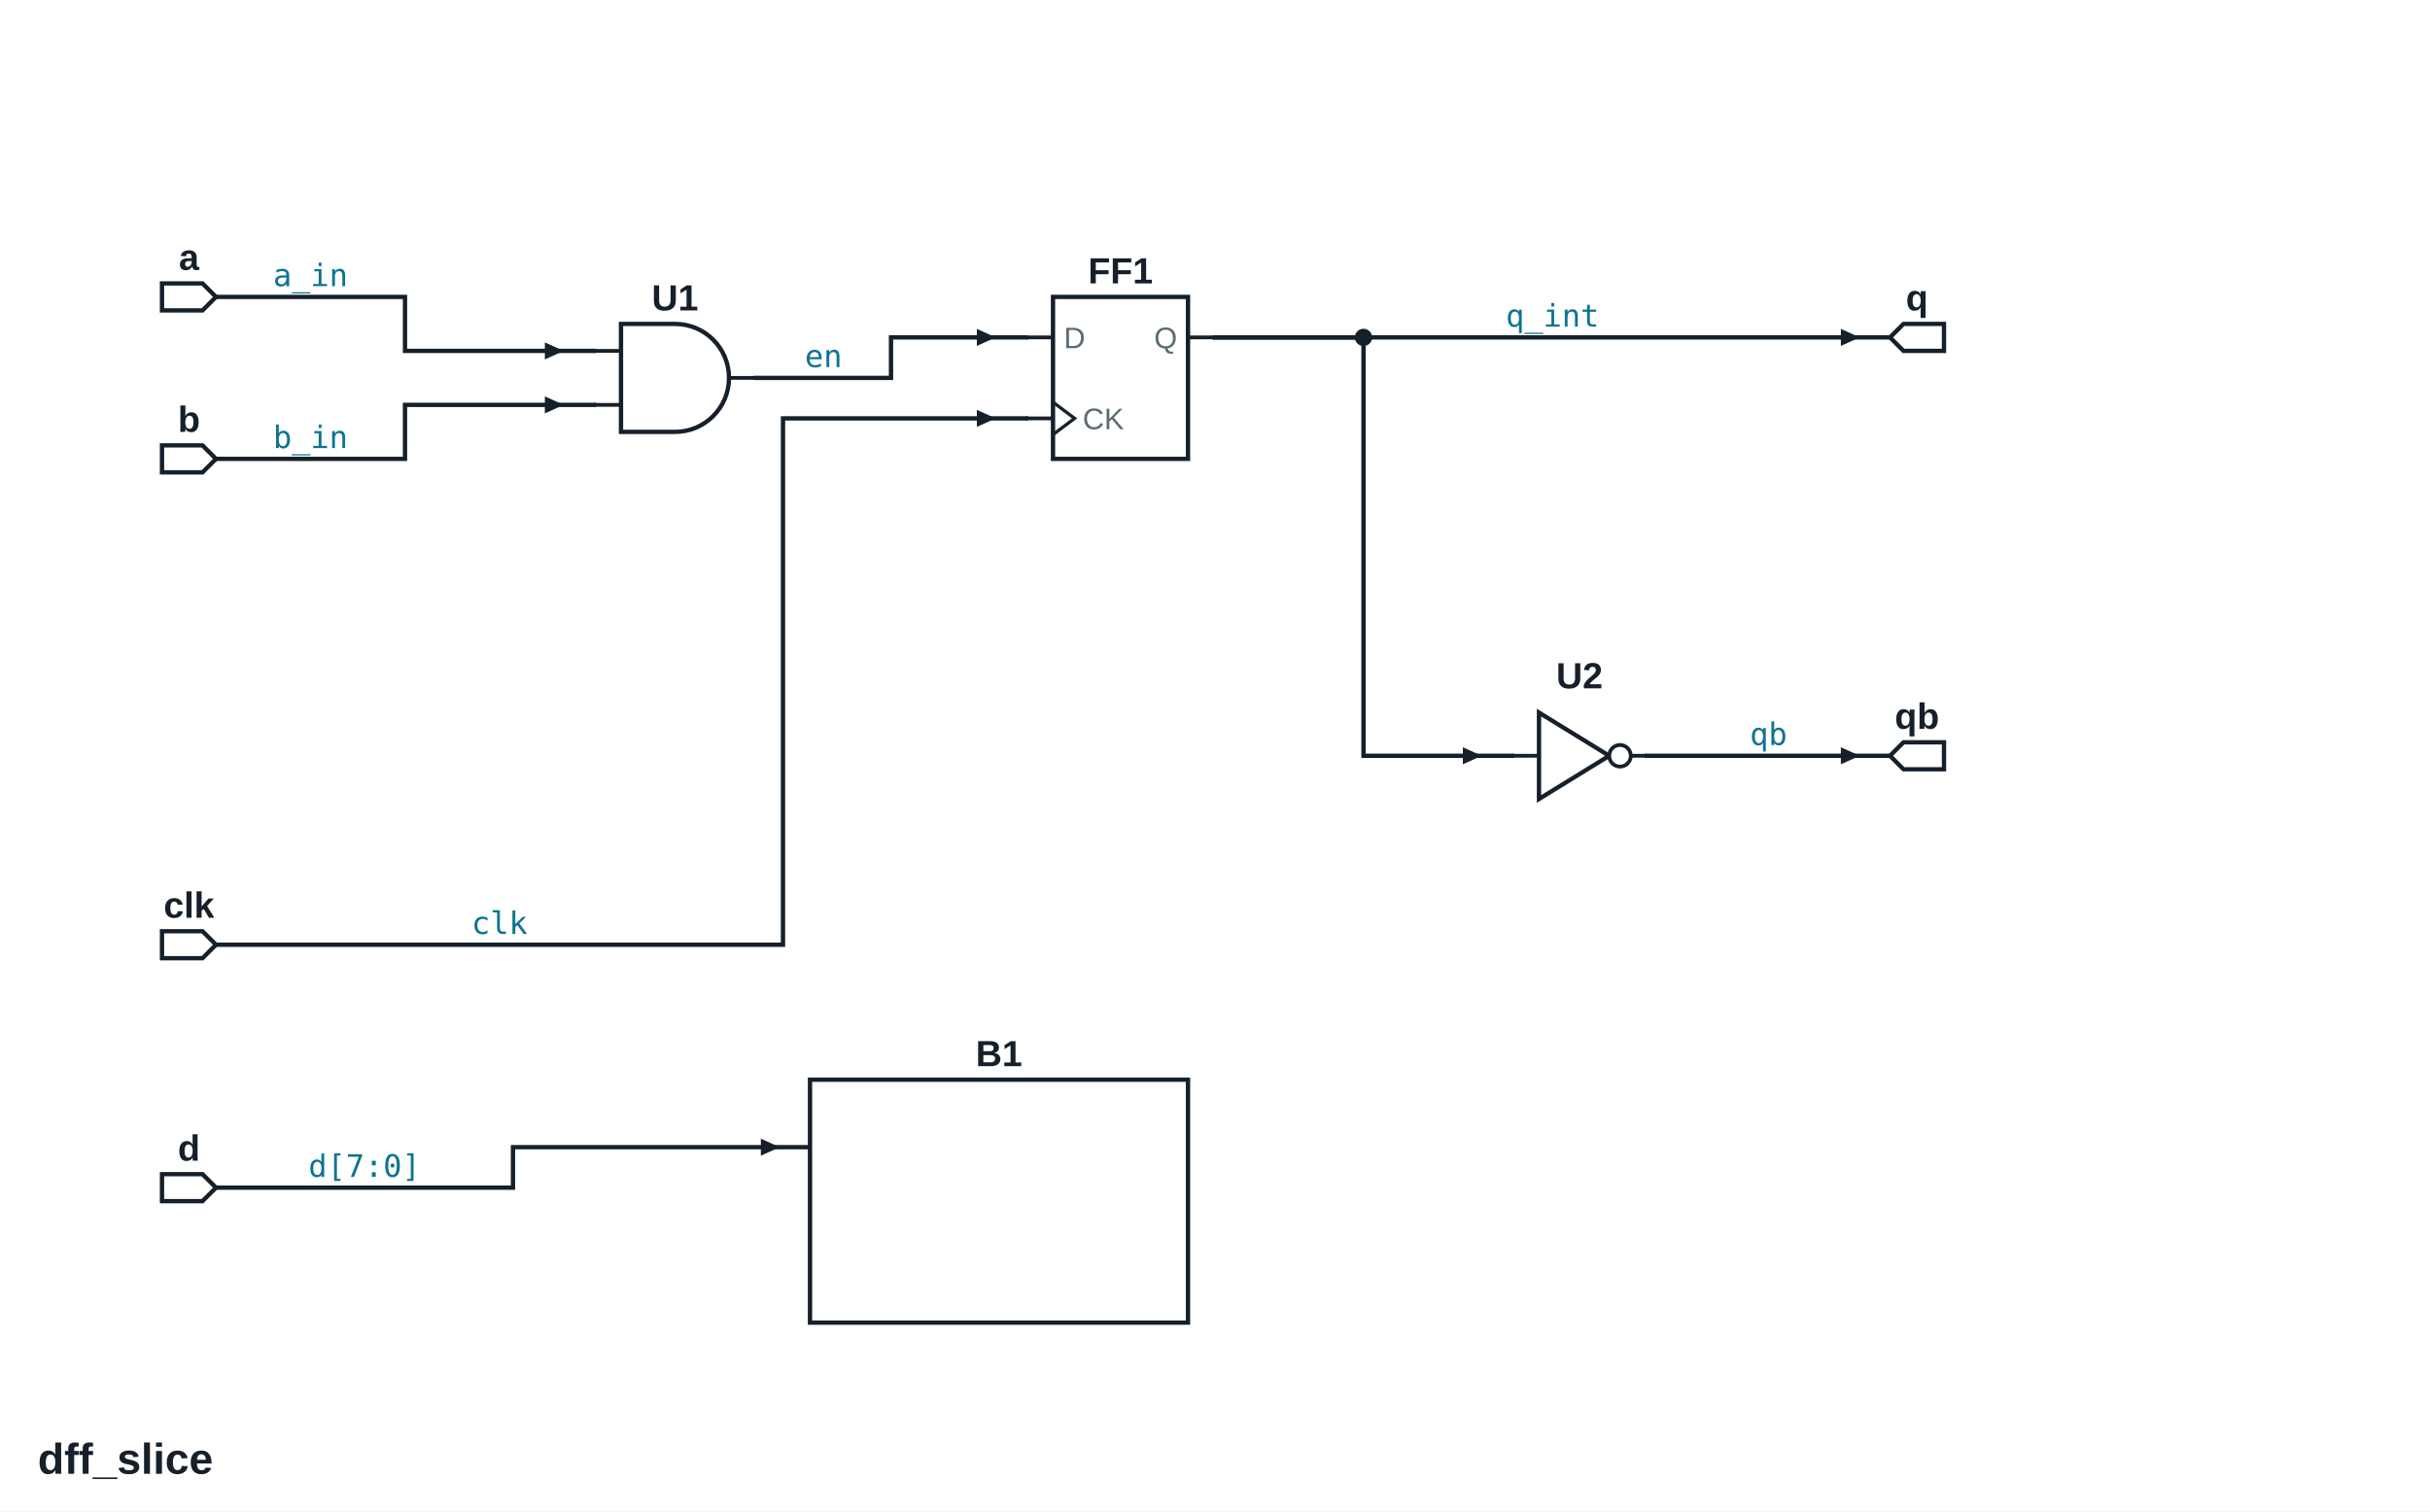
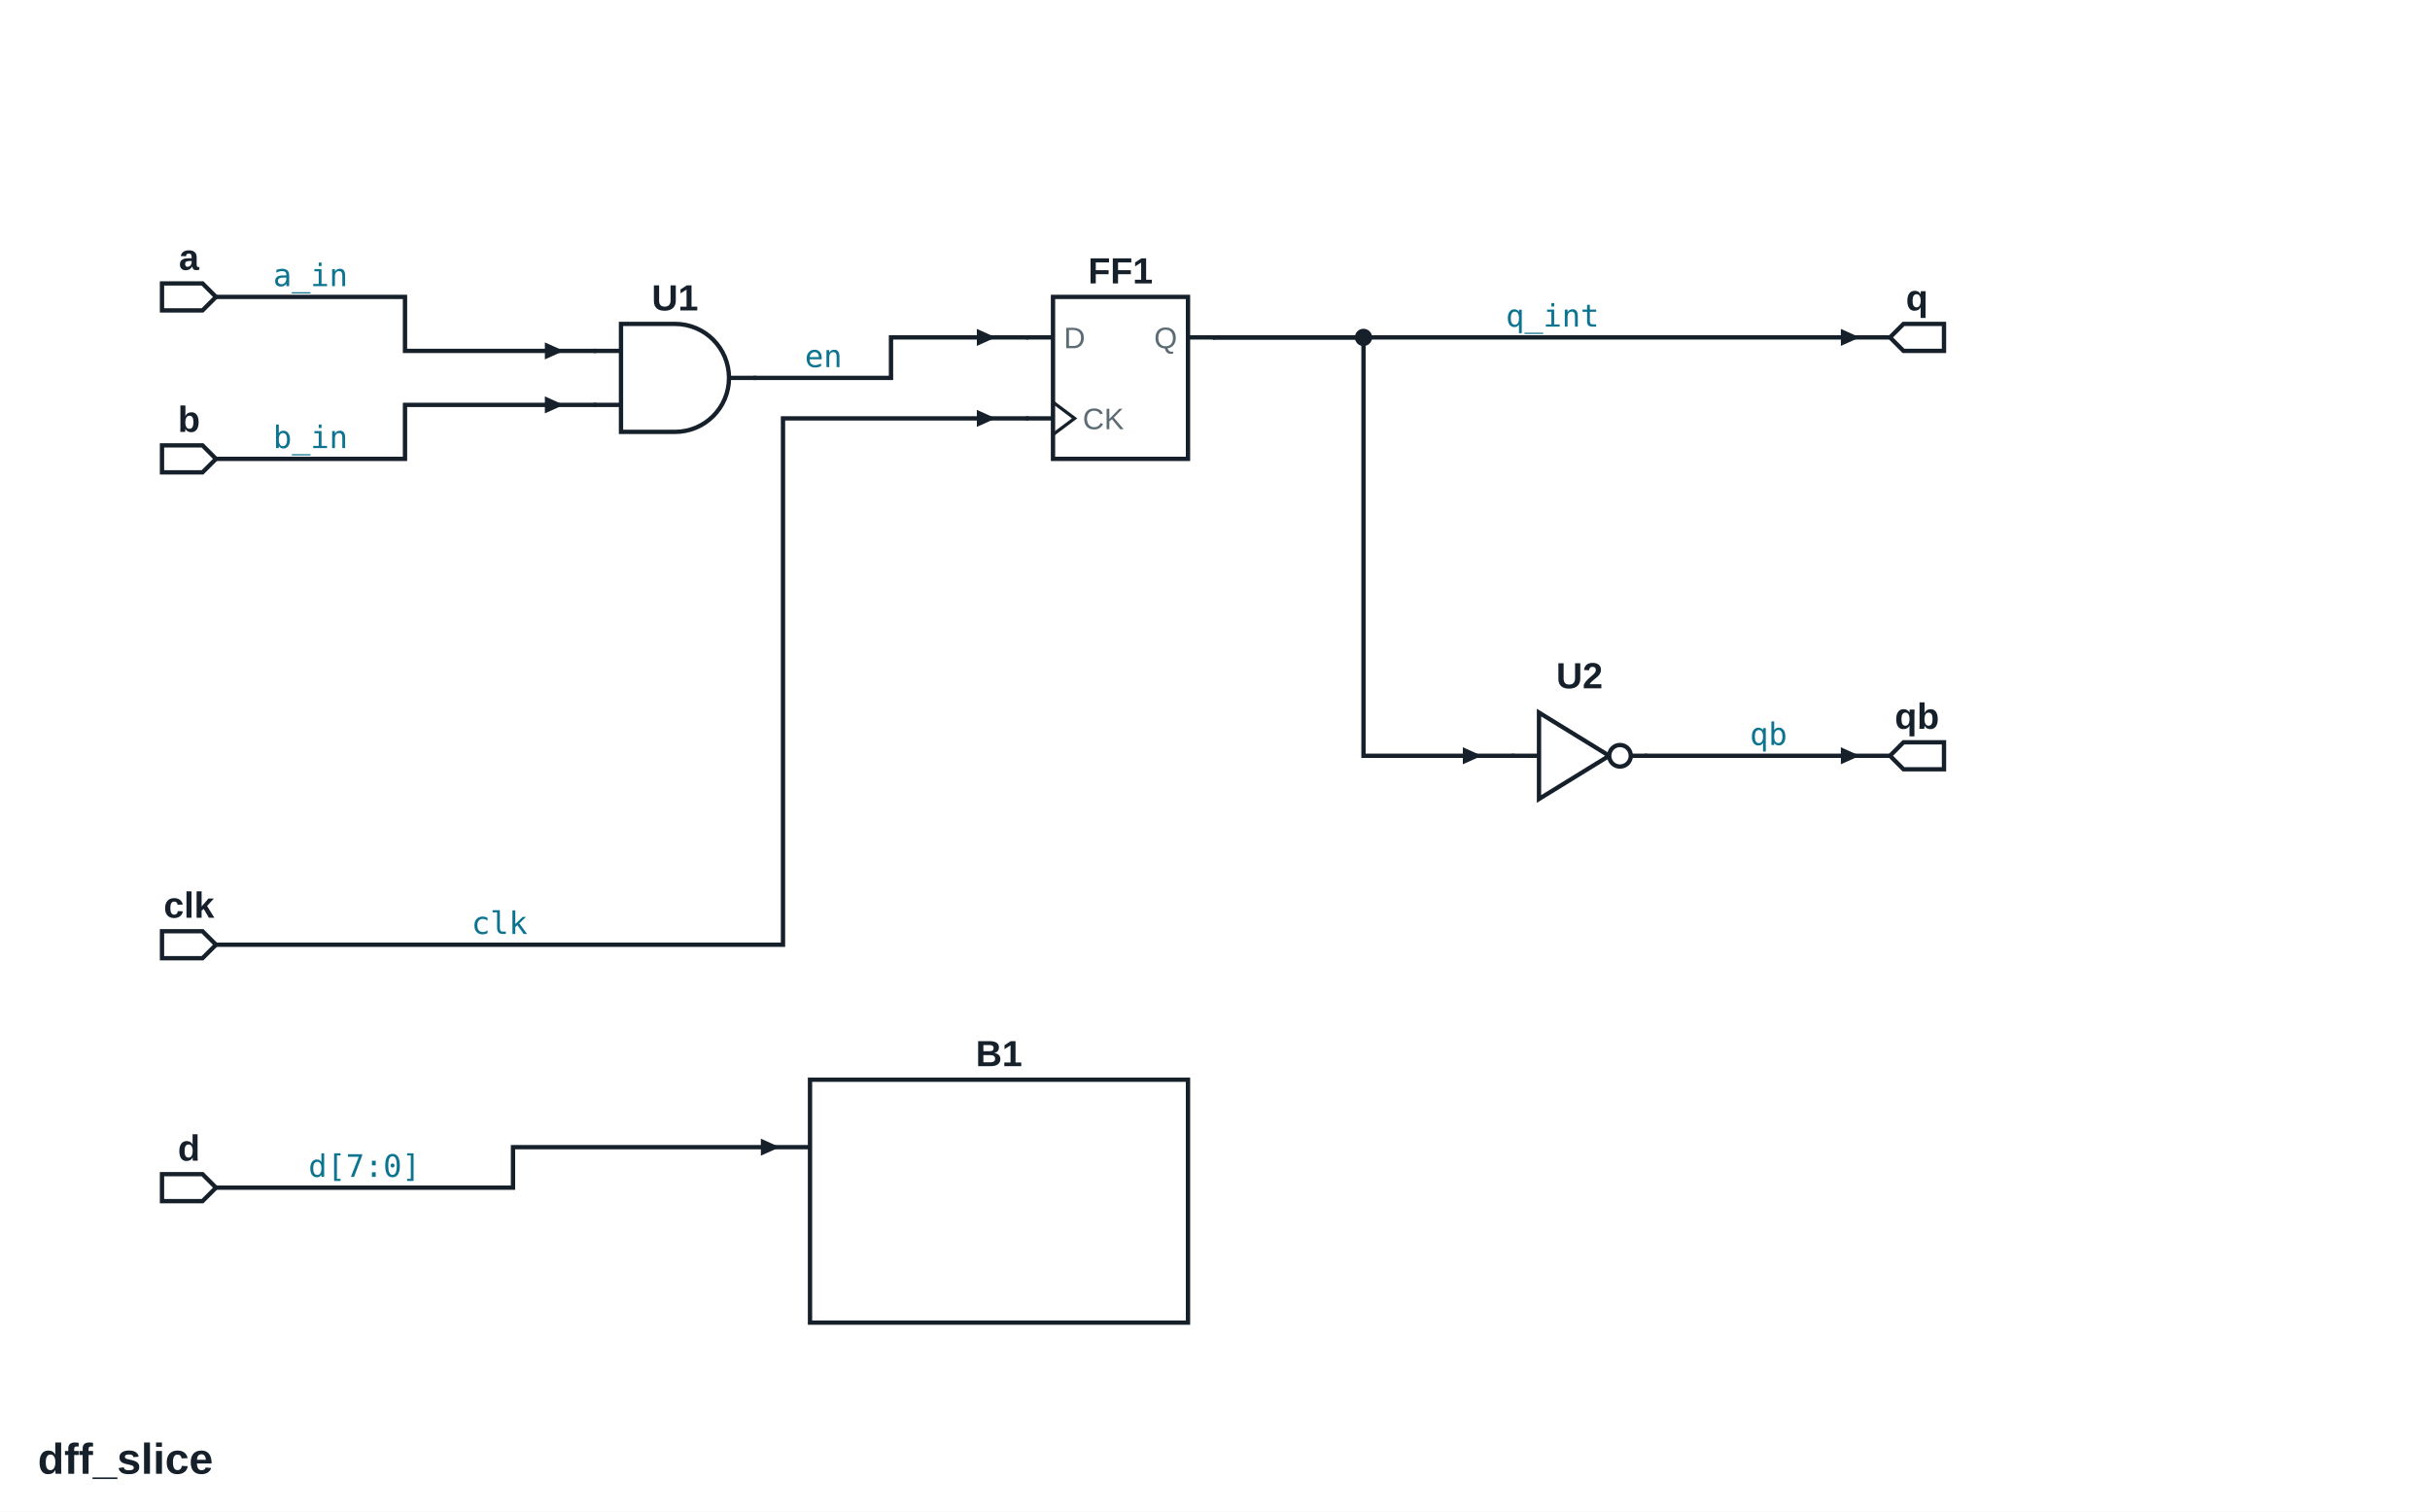
<svg xmlns="http://www.w3.org/2000/svg" width="900" height="560" viewBox="0 0 900 560" font-family="'IBM Plex Sans','IBM Plex Sans Text',Arial,Helvetica,sans-serif">
  <rect x="0" y="0" width="900" height="560" fill="#ffffff" />
  <g class="dl-shapes">
</g>
  <g class="dl-nets">
    <path class="dl-net" data-id="n1" d="M80 110 L150 110 L150 130 L220 130" fill="none" stroke="#16202b" stroke-width="1.6" stroke-linejoin="miter" stroke-linecap="square" />
    <path class="dl-net" data-id="n2" d="M80 170 L150 170 L150 150 L220 150" fill="none" stroke="#16202b" stroke-width="1.6" stroke-linejoin="miter" stroke-linecap="square" />
    <path class="dl-net" data-id="n3" d="M280 140 L330 140 L330 125 L380 125" fill="none" stroke="#16202b" stroke-width="1.6" stroke-linejoin="miter" stroke-linecap="square" />
    <path class="dl-net" data-id="n4" d="M80 350 L290 350 L290 155 L380 155" fill="none" stroke="#16202b" stroke-width="1.6" stroke-linejoin="miter" stroke-linecap="square" />
    <path class="dl-net" data-id="n5" d="M450 125 L700 125" fill="none" stroke="#16202b" stroke-width="1.6" stroke-linejoin="miter" stroke-linecap="square" />
    <path class="dl-net" data-id="n6" d="M450 125 L505 125 L505 280 L560 280" fill="none" stroke="#16202b" stroke-width="1.6" stroke-linejoin="miter" stroke-linecap="square" />
    <path class="dl-net" data-id="n7" d="M610 280 L700 280" fill="none" stroke="#16202b" stroke-width="1.6" stroke-linejoin="miter" stroke-linecap="square" />
    <path class="dl-net" data-id="n8" d="M80 440 L190 440 L190 425 L300 425" fill="none" stroke="#16202b" stroke-width="1.6" stroke-linejoin="miter" stroke-linecap="square" />
    <text x="115" y="106" text-anchor="middle" font-family="'IBM Plex Mono','DejaVu Sans Mono','Courier New',monospace" font-size="11.5" fill="#0d7490">a_in</text>
    <text x="115" y="166" text-anchor="middle" font-family="'IBM Plex Mono','DejaVu Sans Mono','Courier New',monospace" font-size="11.5" fill="#0d7490">b_in</text>
    <text x="305" y="136" text-anchor="middle" font-family="'IBM Plex Mono','DejaVu Sans Mono','Courier New',monospace" font-size="11.5" fill="#0d7490">en</text>
    <text x="185" y="346" text-anchor="middle" font-family="'IBM Plex Mono','DejaVu Sans Mono','Courier New',monospace" font-size="11.5" fill="#0d7490">clk</text>
    <text x="575" y="121" text-anchor="middle" font-family="'IBM Plex Mono','DejaVu Sans Mono','Courier New',monospace" font-size="11.5" fill="#0d7490">q_int</text>
    <text x="655" y="276" text-anchor="middle" font-family="'IBM Plex Mono','DejaVu Sans Mono','Courier New',monospace" font-size="11.5" fill="#0d7490">qb</text>
    <text x="135" y="436" text-anchor="middle" font-family="'IBM Plex Mono','DejaVu Sans Mono','Courier New',monospace" font-size="11.5" fill="#0d7490">d[7:0]</text>
    <polygon points="208.8,130 201.8,133.15 201.8,126.85" fill="#16202b" />
    <polygon points="208.8,150 201.8,153.15 201.8,146.85" fill="#16202b" />
    <polygon points="368.8,125 361.8,128.15 361.8,121.85" fill="#16202b" />
    <polygon points="368.8,155 361.8,158.15 361.8,151.85" fill="#16202b" />
    <polygon points="688.8,125 681.8,128.15 681.8,121.85" fill="#16202b" />
    <polygon points="548.8,280 541.8,283.15 541.8,276.85" fill="#16202b" />
    <polygon points="688.8,280 681.8,283.15 681.8,276.85" fill="#16202b" />
    <polygon points="288.8,425 281.8,428.15 281.8,421.85" fill="#16202b" />
    <circle cx="505" cy="125" r="3.2" fill="#16202b" />
  </g>
  <g class="dl-cells">
    <g class="dl-cell" data-id="pa" data-type="port_in" transform="matrix(1,0,0,1,60,105)">
      <path d="M0 0 H15 L20 5 L15 10 H0 Z" fill="#ffffff" stroke="#16202b" stroke-width="1.6" />
    </g>
    <text x="70" y="100" text-anchor="middle" font-family="'IBM Plex Sans','IBM Plex Sans Text',Arial,Helvetica,sans-serif" font-size="13.5" font-weight="600" fill="#16202b">a</text>
    <g class="dl-cell" data-id="pb" data-type="port_in" transform="matrix(1,0,0,1,60,165)">
      <path d="M0 0 H15 L20 5 L15 10 H0 Z" fill="#ffffff" stroke="#16202b" stroke-width="1.6" />
    </g>
    <text x="70" y="160" text-anchor="middle" font-family="'IBM Plex Sans','IBM Plex Sans Text',Arial,Helvetica,sans-serif" font-size="13.5" font-weight="600" fill="#16202b">b</text>
    <g class="dl-cell" data-id="pclk" data-type="port_in" transform="matrix(1,0,0,1,60,345)">
      <path d="M0 0 H15 L20 5 L15 10 H0 Z" fill="#ffffff" stroke="#16202b" stroke-width="1.6" />
    </g>
    <text x="70" y="340" text-anchor="middle" font-family="'IBM Plex Sans','IBM Plex Sans Text',Arial,Helvetica,sans-serif" font-size="13.5" font-weight="600" fill="#16202b">clk</text>
    <g class="dl-cell" data-id="pd" data-type="port_in" transform="matrix(1,0,0,1,60,435)">
      <path d="M0 0 H15 L20 5 L15 10 H0 Z" fill="#ffffff" stroke="#16202b" stroke-width="1.6" />
    </g>
    <text x="70" y="430" text-anchor="middle" font-family="'IBM Plex Sans','IBM Plex Sans Text',Arial,Helvetica,sans-serif" font-size="13.5" font-weight="600" fill="#16202b">d</text>
    <g class="dl-cell" data-id="u1" data-type="and2" transform="matrix(1,0,0,1,220,120)">
-       <line x1="0" y1="10" x2="10" y2="10" stroke="#16202b" stroke-width="1.4" />
-       <line x1="0" y1="30" x2="10" y2="30" stroke="#16202b" stroke-width="1.4" />
+       <line x1="0" y1="10" x2="10" y2="10" stroke="#16202b" stroke-width="1.6" />
+       <line x1="0" y1="30" x2="10" y2="30" stroke="#16202b" stroke-width="1.6" />
      <path d="M10 0 H30 A20 20 0 0 1 30 40 H10 Z" fill="#ffffff" stroke="#16202b" stroke-width="1.6" />
-       <line x1="50" y1="20" x2="60" y2="20" stroke="#16202b" stroke-width="1.4" />
+       <line x1="50" y1="20" x2="60" y2="20" stroke="#16202b" stroke-width="1.6" />
    </g>
    <text x="250" y="115" text-anchor="middle" font-family="'IBM Plex Sans','IBM Plex Sans Text',Arial,Helvetica,sans-serif" font-size="13.5" font-weight="600" fill="#16202b">U1</text>
    <g class="dl-cell" data-id="ff1" data-type="dff" transform="matrix(1,0,0,1,380,110)">
-       <line x1="0" y1="15" x2="10" y2="15" stroke="#16202b" stroke-width="1.4" />
-       <line x1="0" y1="45" x2="10" y2="45" stroke="#16202b" stroke-width="1.4" />
+       <line x1="0" y1="15" x2="10" y2="15" stroke="#16202b" stroke-width="1.6" />
+       <line x1="0" y1="45" x2="10" y2="45" stroke="#16202b" stroke-width="1.6" />
      <rect x="10" y="0" width="50" height="60" fill="#ffffff" stroke="#16202b" stroke-width="1.6" />
      <path d="M10 39 L18 45 L10 51" fill="none" stroke="#16202b" stroke-width="1.2" />
-       <line x1="60" y1="15" x2="70" y2="15" stroke="#16202b" stroke-width="1.4" />
+       <line x1="60" y1="15" x2="70" y2="15" stroke="#16202b" stroke-width="1.6" />
    </g>
    <text x="394" y="129" text-anchor="start" font-family="'IBM Plex Sans','IBM Plex Sans Text',Arial,Helvetica,sans-serif" font-size="11" fill="#5b6b74">D</text>
    <text x="401" y="159" text-anchor="start" font-family="'IBM Plex Sans','IBM Plex Sans Text',Arial,Helvetica,sans-serif" font-size="11" fill="#5b6b74">CK</text>
    <text x="436" y="129" text-anchor="end" font-family="'IBM Plex Sans','IBM Plex Sans Text',Arial,Helvetica,sans-serif" font-size="11" fill="#5b6b74">Q</text>
    <text x="415" y="105" text-anchor="middle" font-family="'IBM Plex Sans','IBM Plex Sans Text',Arial,Helvetica,sans-serif" font-size="13.5" font-weight="600" fill="#16202b">FF1</text>
    <g class="dl-cell" data-id="u2" data-type="inv" transform="matrix(1,0,0,1,560,260)">
-       <line x1="0" y1="20" x2="10" y2="20" stroke="#16202b" stroke-width="1.4" />
+       <line x1="0" y1="20" x2="10" y2="20" stroke="#16202b" stroke-width="1.6" />
      <path d="M10 4 L10 36 L36 20 Z" fill="#ffffff" stroke="#16202b" stroke-width="1.6" />
-       <circle cx="40" cy="20" r="4" fill="#ffffff" stroke="#16202b" stroke-width="1.4" />
-       <line x1="44" y1="20" x2="50" y2="20" stroke="#16202b" stroke-width="1.4" />
+       <circle cx="40" cy="20" r="4" fill="#ffffff" stroke="#16202b" stroke-width="1.6" />
+       <line x1="44" y1="20" x2="50" y2="20" stroke="#16202b" stroke-width="1.6" />
    </g>
    <text x="585" y="255" text-anchor="middle" font-family="'IBM Plex Sans','IBM Plex Sans Text',Arial,Helvetica,sans-serif" font-size="13.5" font-weight="600" fill="#16202b">U2</text>
    <g class="dl-cell" data-id="b1" data-type="block" transform="matrix(1,0,0,1,300,400)">
      <rect x="0" y="0" width="140" height="90" fill="#ffffff" stroke="#16202b" stroke-width="1.6" />
    </g>
    <text x="370" y="395" text-anchor="middle" font-family="'IBM Plex Sans','IBM Plex Sans Text',Arial,Helvetica,sans-serif" font-size="13.5" font-weight="600" fill="#16202b">B1</text>
    <g class="dl-cell" data-id="pq" data-type="port_out" transform="matrix(1,0,0,1,700,120)">
      <path d="M20 0 H5 L0 5 L5 10 H20 Z" fill="#ffffff" stroke="#16202b" stroke-width="1.6" />
    </g>
    <text x="710" y="115" text-anchor="middle" font-family="'IBM Plex Sans','IBM Plex Sans Text',Arial,Helvetica,sans-serif" font-size="13.5" font-weight="600" fill="#16202b">q</text>
    <g class="dl-cell" data-id="pqb" data-type="port_out" transform="matrix(1,0,0,1,700,275)">
      <path d="M20 0 H5 L0 5 L5 10 H20 Z" fill="#ffffff" stroke="#16202b" stroke-width="1.6" />
    </g>
    <text x="710" y="270" text-anchor="middle" font-family="'IBM Plex Sans','IBM Plex Sans Text',Arial,Helvetica,sans-serif" font-size="13.5" font-weight="600" fill="#16202b">qb</text>
  </g>
  <text x="14" y="546" font-family="'IBM Plex Sans','IBM Plex Sans Text',Arial,Helvetica,sans-serif" font-size="16" font-weight="600" fill="#16202b">dff_slice</text>
</svg>
